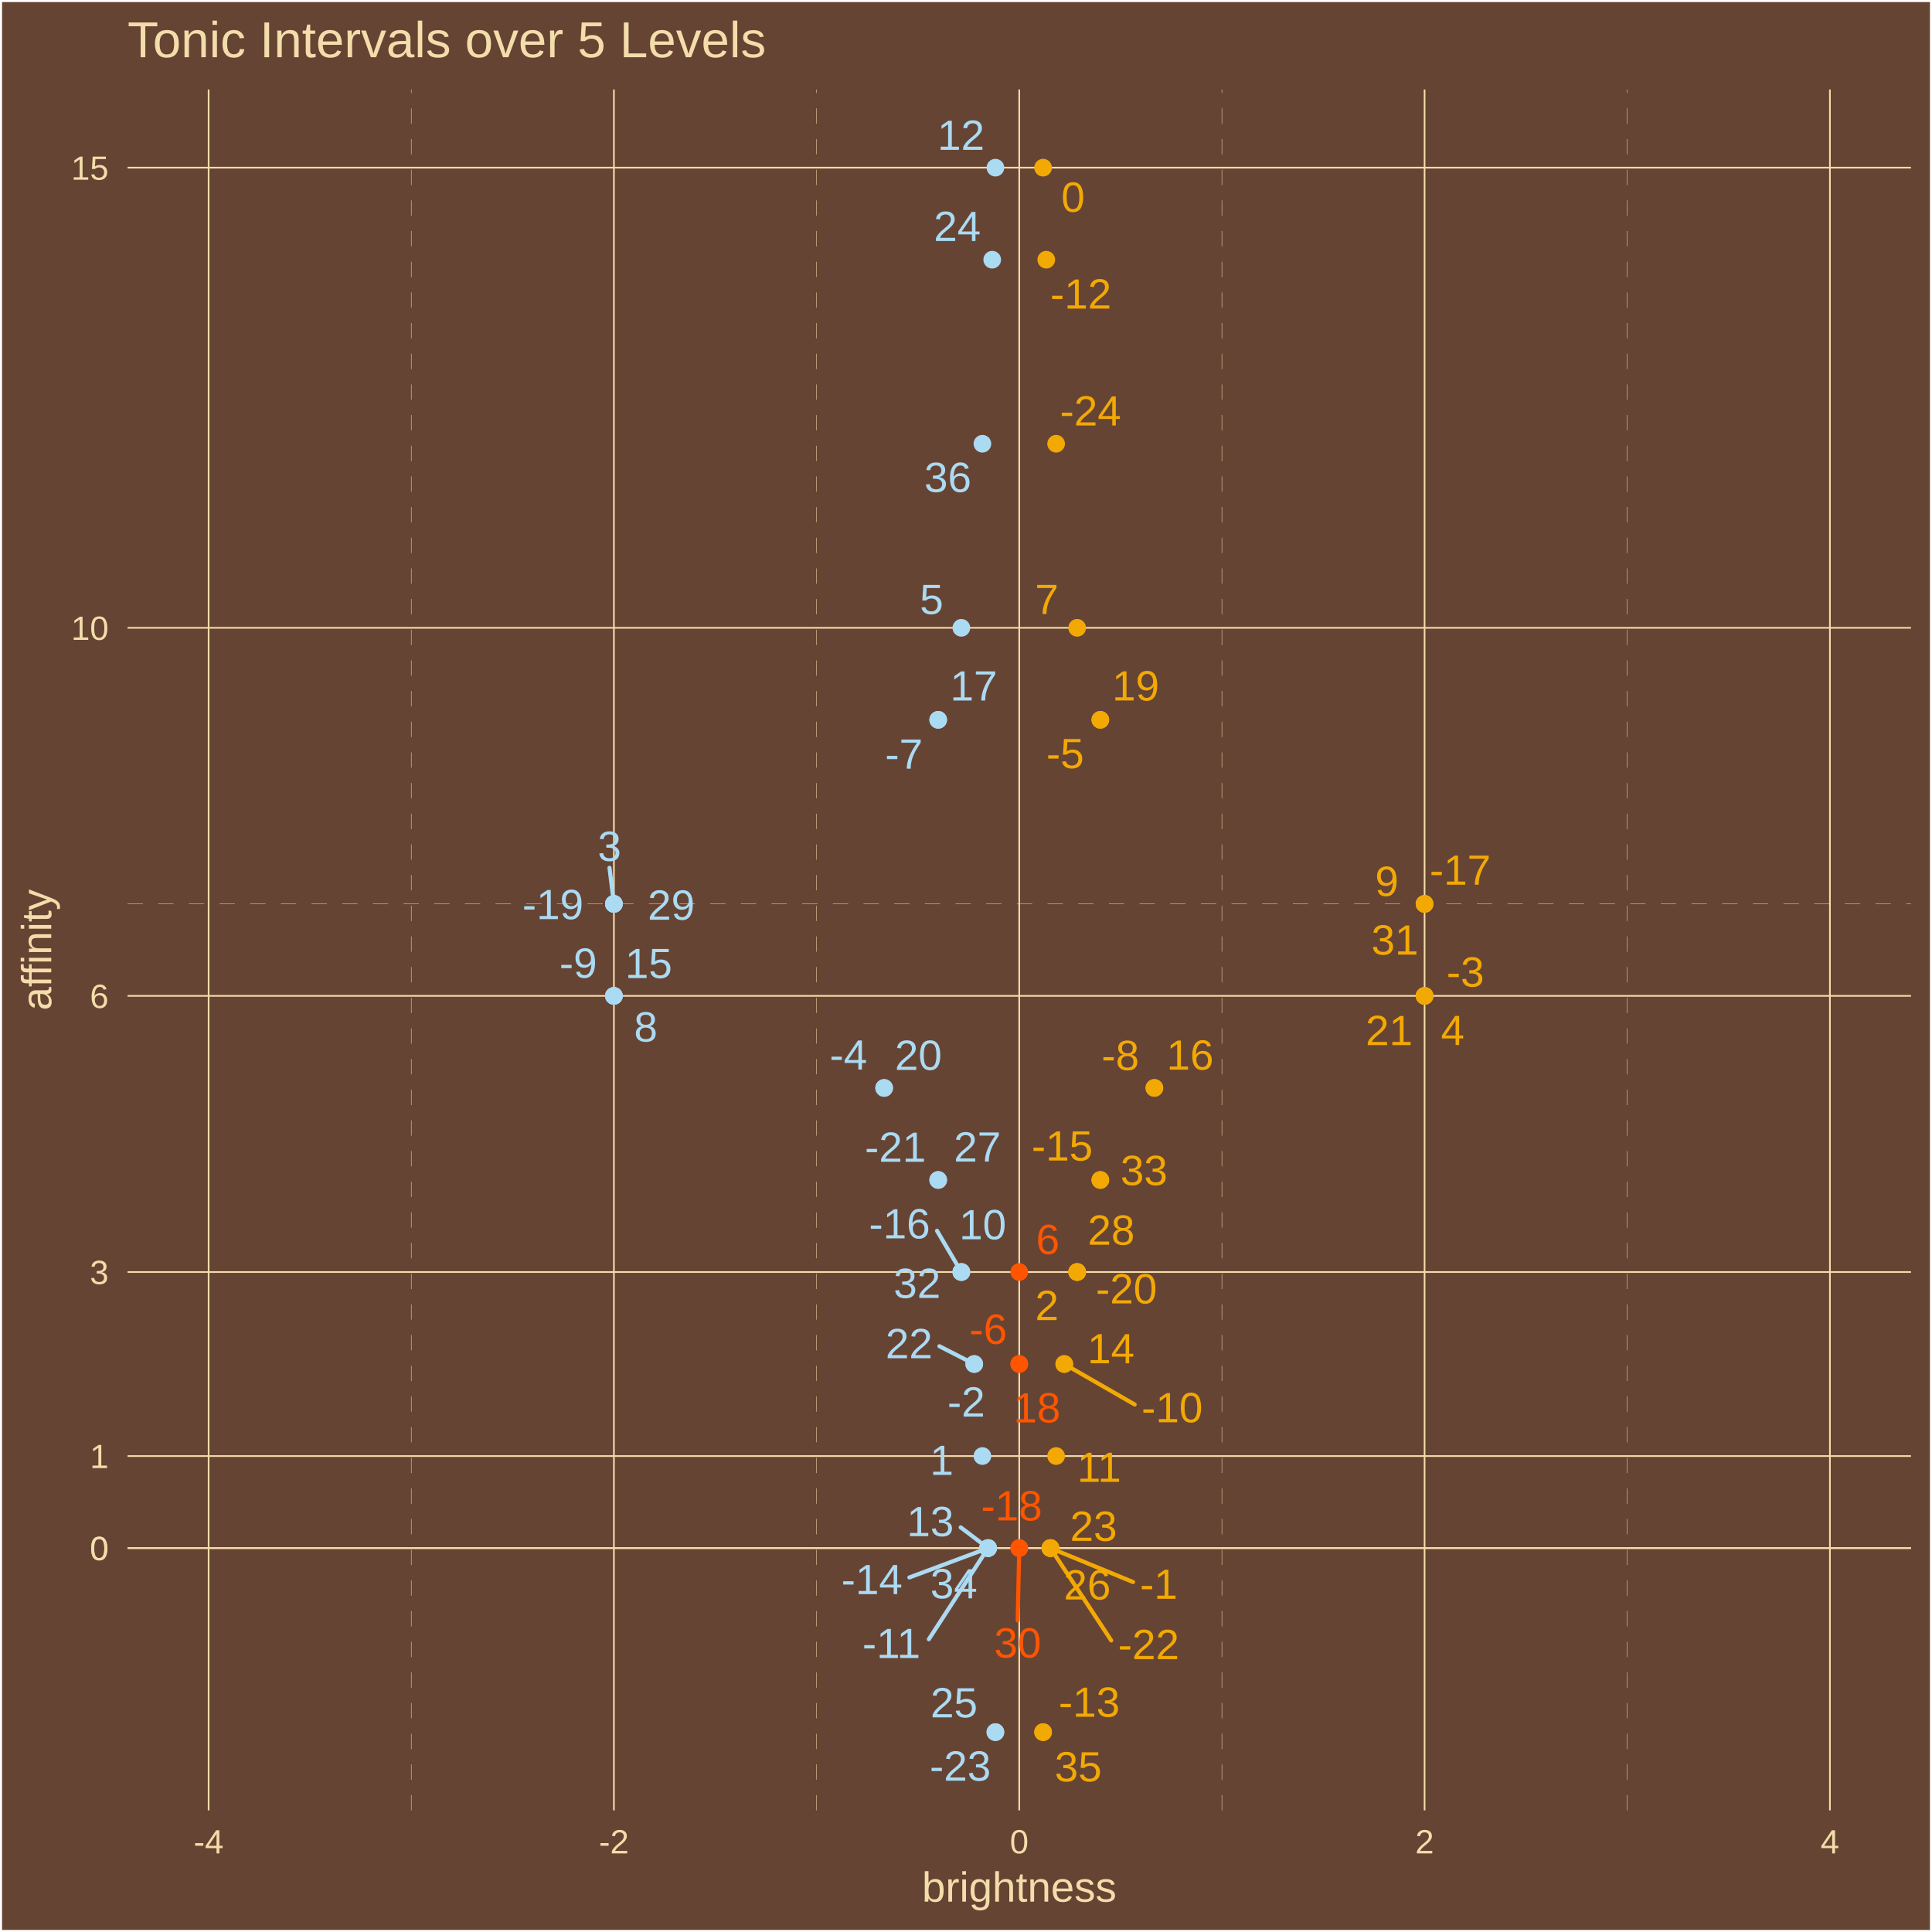
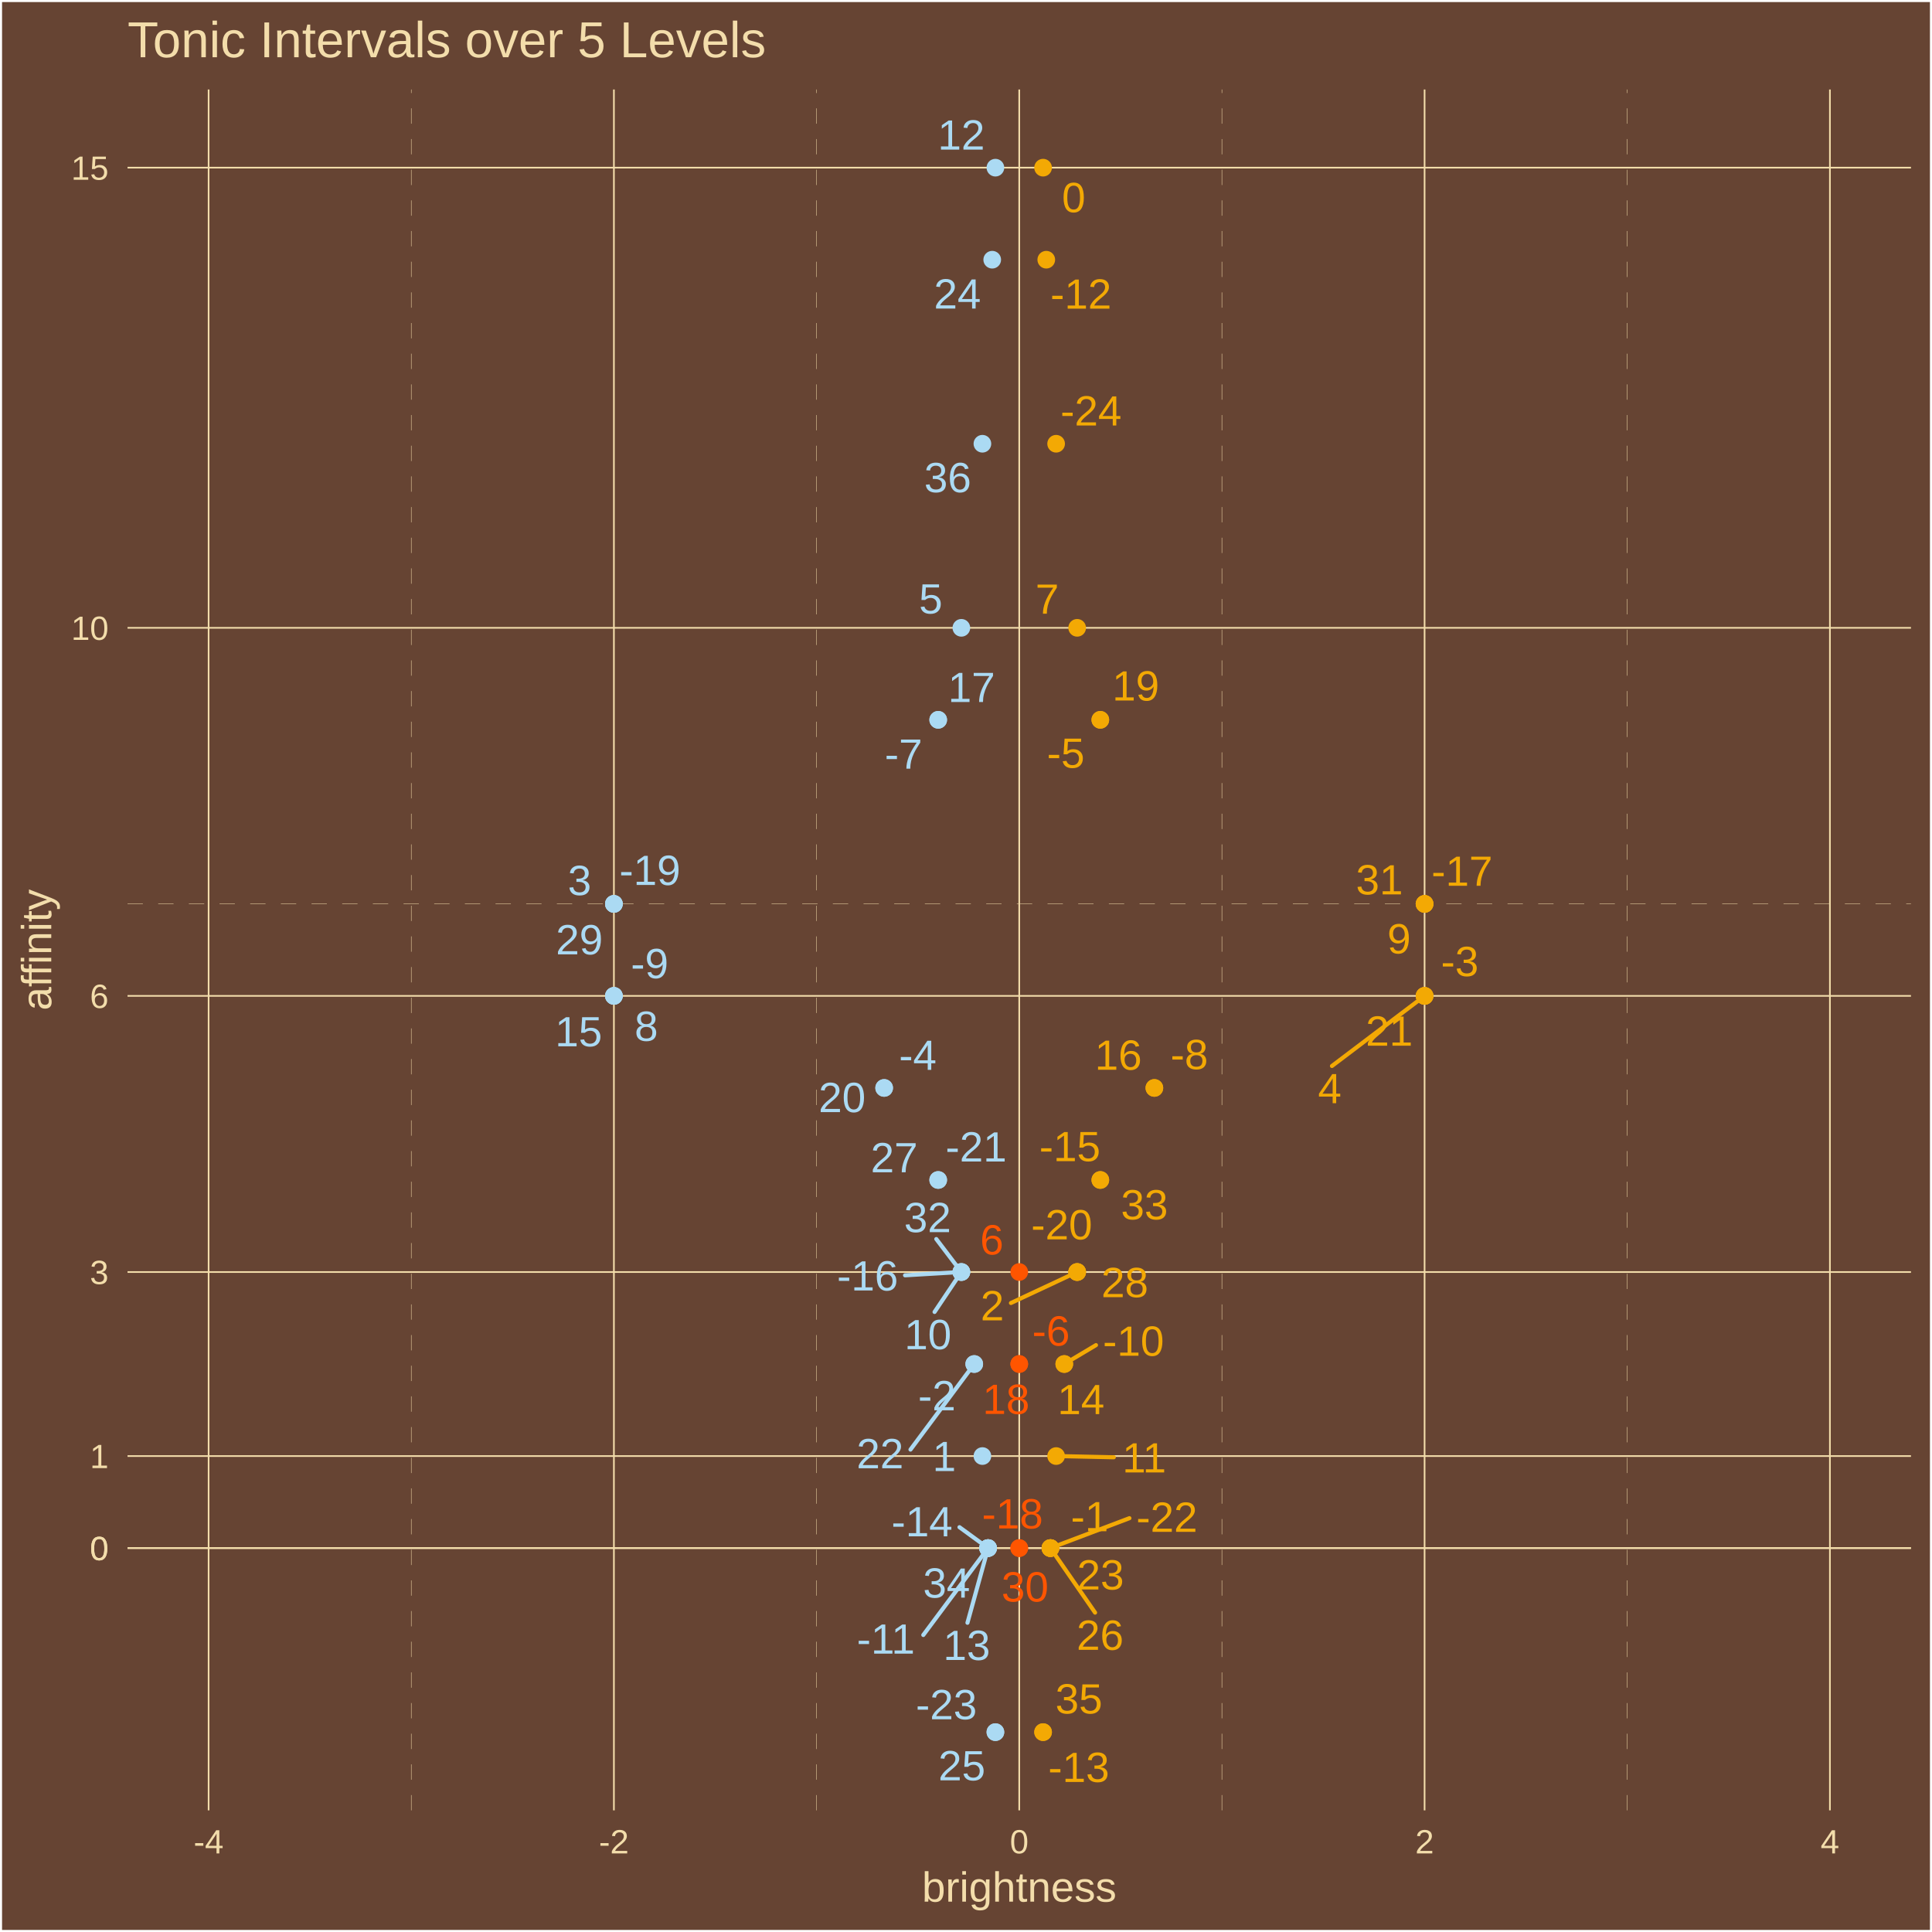
<svg xmlns="http://www.w3.org/2000/svg" class="svglite" width="504.00pt" height="504.00pt" viewBox="0 0 504.00 504.00">
  <defs>
    <style type="text/css">
    .svglite line, .svglite polyline, .svglite polygon, .svglite path, .svglite rect, .svglite circle {
      fill: none;
      stroke: #000000;
      stroke-linecap: round;
      stroke-linejoin: round;
      stroke-miterlimit: 10.00;
    }
    .svglite text {
      white-space: pre;
    }
  </style>
  </defs>
  <rect width="100%" height="100%" style="stroke: none; fill: #664433;" />
  <defs>
    <clipPath id="cpMC4wMHw1MDQuMDB8MC4wMHw1MDQuMDA=">
      <rect x="0.00" y="0.00" width="504.00" height="504.00" />
    </clipPath>
  </defs>
  <g clip-path="url(#cpMC4wMHw1MDQuMDB8MC4wMHw1MDQuMDA=)">
    <rect x="0.00" y="0" width="504.00" height="504.00" style="stroke-width: 1.07; stroke: #FFFFFF; fill: #664433;" />
  </g>
  <defs>
    <clipPath id="cpMzMuMjd8NDk4LjUyfDIzLjM0fDQ3Mi4yNw==">
      <rect x="33.27" y="23.34" width="465.25" height="448.93" />
    </clipPath>
  </defs>
  <g clip-path="url(#cpMzMuMjd8NDk4LjUyfDIzLjM0fDQ3Mi4yNw==)">
    <rect x="33.27" y="23.34" width="465.25" height="448.93" style="stroke-width: 1.07; stroke: none; fill: #664433;" />
    <polyline points="33.27,235.80 498.52,235.80 " style="stroke-width: 0.11; stroke: #F3DDAB; stroke-dasharray: 4.00,4.00; stroke-linecap: butt;" />
    <polyline points="107.29,472.27 107.29,23.34 " style="stroke-width: 0.11; stroke: #F3DDAB; stroke-dasharray: 4.00,4.00; stroke-linecap: butt;" />
    <polyline points="213.02,472.27 213.02,23.34 " style="stroke-width: 0.11; stroke: #F3DDAB; stroke-dasharray: 4.00,4.00; stroke-linecap: butt;" />
    <polyline points="318.76,472.27 318.76,23.34 " style="stroke-width: 0.11; stroke: #F3DDAB; stroke-dasharray: 4.00,4.00; stroke-linecap: butt;" />
    <polyline points="424.50,472.27 424.50,23.34 " style="stroke-width: 0.11; stroke: #F3DDAB; stroke-dasharray: 4.00,4.00; stroke-linecap: butt;" />
    <polyline points="33.27,403.85 498.52,403.85 " style="stroke-width: 0.43; stroke: #F3DDAB; stroke-linecap: butt;" />
    <polyline points="33.27,403.85 498.52,403.85 " style="stroke-width: 0.43; stroke: #F3DDAB; stroke-linecap: butt;" />
    <polyline points="33.27,379.84 498.52,379.84 " style="stroke-width: 0.43; stroke: #F3DDAB; stroke-linecap: butt;" />
    <polyline points="33.27,331.83 498.52,331.83 " style="stroke-width: 0.43; stroke: #F3DDAB; stroke-linecap: butt;" />
    <polyline points="33.27,259.80 498.52,259.80 " style="stroke-width: 0.43; stroke: #F3DDAB; stroke-linecap: butt;" />
    <polyline points="33.27,163.78 498.52,163.78 " style="stroke-width: 0.43; stroke: #F3DDAB; stroke-linecap: butt;" />
    <polyline points="33.27,43.74 498.52,43.74 " style="stroke-width: 0.43; stroke: #F3DDAB; stroke-linecap: butt;" />
    <polyline points="54.42,472.27 54.42,23.34 " style="stroke-width: 0.43; stroke: #F3DDAB; stroke-linecap: butt;" />
    <polyline points="160.15,472.27 160.15,23.34 " style="stroke-width: 0.43; stroke: #F3DDAB; stroke-linecap: butt;" />
    <polyline points="265.89,472.27 265.89,23.34 " style="stroke-width: 0.43; stroke: #F3DDAB; stroke-linecap: butt;" />
    <polyline points="371.63,472.27 371.63,23.34 " style="stroke-width: 0.43; stroke: #F3DDAB; stroke-linecap: butt;" />
    <polyline points="477.37,472.27 477.37,23.34 " style="stroke-width: 0.43; stroke: #F3DDAB; stroke-linecap: butt;" />
    <circle cx="275.51" cy="115.76" r="1.95" style="stroke-width: 0.71; stroke: #F3A904; fill: #F3A904;" />
    <circle cx="259.67" cy="451.86" r="1.95" style="stroke-width: 0.71; stroke: #ABDAF3; fill: #ABDAF3;" />
    <circle cx="274.03" cy="403.85" r="1.95" style="stroke-width: 0.71; stroke: #F3A904; fill: #F3A904;" />
    <circle cx="244.75" cy="307.82" r="1.95" style="stroke-width: 0.71; stroke: #ABDAF3; fill: #ABDAF3;" />
    <circle cx="281.00" cy="331.83" r="1.95" style="stroke-width: 0.71; stroke: #F3A904; fill: #F3A904;" />
    <circle cx="160.15" cy="235.80" r="1.95" style="stroke-width: 0.71; stroke: #ABDAF3; fill: #ABDAF3;" />
    <circle cx="265.89" cy="403.85" r="1.95" style="stroke-width: 0.71; stroke: #FF5500; fill: #FF5500;" />
    <circle cx="371.63" cy="235.80" r="1.95" style="stroke-width: 0.71; stroke: #F3A904; fill: #F3A904;" />
    <circle cx="250.79" cy="331.83" r="1.95" style="stroke-width: 0.71; stroke: #ABDAF3; fill: #ABDAF3;" />
    <circle cx="287.04" cy="307.82" r="1.95" style="stroke-width: 0.71; stroke: #F3A904; fill: #F3A904;" />
    <circle cx="257.76" cy="403.85" r="1.95" style="stroke-width: 0.71; stroke: #ABDAF3; fill: #ABDAF3;" />
    <circle cx="272.11" cy="451.86" r="1.95" style="stroke-width: 0.71; stroke: #F3A904; fill: #F3A904;" />
    <circle cx="272.94" cy="67.75" r="1.95" style="stroke-width: 0.71; stroke: #F3A904; fill: #F3A904;" />
    <circle cx="257.76" cy="403.85" r="1.95" style="stroke-width: 0.71; stroke: #ABDAF3; fill: #ABDAF3;" />
    <circle cx="277.64" cy="355.83" r="1.95" style="stroke-width: 0.71; stroke: #F3A904; fill: #F3A904;" />
    <circle cx="160.15" cy="259.80" r="1.95" style="stroke-width: 0.71; stroke: #ABDAF3; fill: #ABDAF3;" />
    <circle cx="301.14" cy="283.81" r="1.95" style="stroke-width: 0.71; stroke: #F3A904; fill: #F3A904;" />
    <circle cx="244.75" cy="187.78" r="1.95" style="stroke-width: 0.71; stroke: #ABDAF3; fill: #ABDAF3;" />
    <circle cx="265.89" cy="355.83" r="1.95" style="stroke-width: 0.71; stroke: #FF5500; fill: #FF5500;" />
    <circle cx="287.04" cy="187.78" r="1.95" style="stroke-width: 0.71; stroke: #F3A904; fill: #F3A904;" />
    <circle cx="230.65" cy="283.81" r="1.95" style="stroke-width: 0.71; stroke: #ABDAF3; fill: #ABDAF3;" />
    <circle cx="371.63" cy="259.80" r="1.95" style="stroke-width: 0.71; stroke: #F3A904; fill: #F3A904;" />
    <circle cx="254.15" cy="355.83" r="1.95" style="stroke-width: 0.71; stroke: #ABDAF3; fill: #ABDAF3;" />
    <circle cx="274.03" cy="403.85" r="1.95" style="stroke-width: 0.71; stroke: #F3A904; fill: #F3A904;" />
    <circle cx="272.11" cy="43.74" r="1.95" style="stroke-width: 0.71; stroke: #F3A904; fill: #F3A904;" />
    <circle cx="256.28" cy="379.84" r="1.95" style="stroke-width: 0.71; stroke: #ABDAF3; fill: #ABDAF3;" />
    <circle cx="281.00" cy="331.83" r="1.95" style="stroke-width: 0.71; stroke: #F3A904; fill: #F3A904;" />
    <circle cx="160.15" cy="235.80" r="1.95" style="stroke-width: 0.71; stroke: #ABDAF3; fill: #ABDAF3;" />
    <circle cx="371.63" cy="259.80" r="1.95" style="stroke-width: 0.71; stroke: #F3A904; fill: #F3A904;" />
    <circle cx="250.79" cy="163.78" r="1.95" style="stroke-width: 0.71; stroke: #ABDAF3; fill: #ABDAF3;" />
    <circle cx="265.89" cy="331.83" r="1.95" style="stroke-width: 0.71; stroke: #FF5500; fill: #FF5500;" />
    <circle cx="281.00" cy="163.78" r="1.95" style="stroke-width: 0.71; stroke: #F3A904; fill: #F3A904;" />
    <circle cx="160.15" cy="259.80" r="1.95" style="stroke-width: 0.71; stroke: #ABDAF3; fill: #ABDAF3;" />
    <circle cx="371.63" cy="235.80" r="1.95" style="stroke-width: 0.71; stroke: #F3A904; fill: #F3A904;" />
    <circle cx="250.79" cy="331.83" r="1.95" style="stroke-width: 0.71; stroke: #ABDAF3; fill: #ABDAF3;" />
    <circle cx="275.51" cy="379.84" r="1.95" style="stroke-width: 0.71; stroke: #F3A904; fill: #F3A904;" />
    <circle cx="259.67" cy="43.74" r="1.95" style="stroke-width: 0.71; stroke: #ABDAF3; fill: #ABDAF3;" />
    <circle cx="257.76" cy="403.85" r="1.95" style="stroke-width: 0.71; stroke: #ABDAF3; fill: #ABDAF3;" />
    <circle cx="277.64" cy="355.83" r="1.95" style="stroke-width: 0.71; stroke: #F3A904; fill: #F3A904;" />
    <circle cx="160.15" cy="259.80" r="1.95" style="stroke-width: 0.71; stroke: #ABDAF3; fill: #ABDAF3;" />
    <circle cx="301.14" cy="283.81" r="1.95" style="stroke-width: 0.71; stroke: #F3A904; fill: #F3A904;" />
    <circle cx="244.75" cy="187.78" r="1.95" style="stroke-width: 0.71; stroke: #ABDAF3; fill: #ABDAF3;" />
    <circle cx="265.89" cy="355.83" r="1.95" style="stroke-width: 0.71; stroke: #FF5500; fill: #FF5500;" />
    <circle cx="287.04" cy="187.78" r="1.95" style="stroke-width: 0.71; stroke: #F3A904; fill: #F3A904;" />
    <circle cx="230.65" cy="283.81" r="1.95" style="stroke-width: 0.71; stroke: #ABDAF3; fill: #ABDAF3;" />
    <circle cx="371.63" cy="259.80" r="1.95" style="stroke-width: 0.71; stroke: #F3A904; fill: #F3A904;" />
    <circle cx="254.15" cy="355.83" r="1.95" style="stroke-width: 0.71; stroke: #ABDAF3; fill: #ABDAF3;" />
    <circle cx="274.03" cy="403.85" r="1.95" style="stroke-width: 0.71; stroke: #F3A904; fill: #F3A904;" />
    <circle cx="258.84" cy="67.75" r="1.95" style="stroke-width: 0.71; stroke: #ABDAF3; fill: #ABDAF3;" />
    <circle cx="259.67" cy="451.86" r="1.95" style="stroke-width: 0.71; stroke: #ABDAF3; fill: #ABDAF3;" />
    <circle cx="274.03" cy="403.85" r="1.95" style="stroke-width: 0.71; stroke: #F3A904; fill: #F3A904;" />
    <circle cx="244.75" cy="307.82" r="1.95" style="stroke-width: 0.71; stroke: #ABDAF3; fill: #ABDAF3;" />
    <circle cx="281.00" cy="331.83" r="1.95" style="stroke-width: 0.71; stroke: #F3A904; fill: #F3A904;" />
    <circle cx="160.15" cy="235.80" r="1.95" style="stroke-width: 0.71; stroke: #ABDAF3; fill: #ABDAF3;" />
    <circle cx="265.89" cy="403.85" r="1.95" style="stroke-width: 0.71; stroke: #FF5500; fill: #FF5500;" />
    <circle cx="371.63" cy="235.80" r="1.95" style="stroke-width: 0.71; stroke: #F3A904; fill: #F3A904;" />
    <circle cx="250.79" cy="331.83" r="1.95" style="stroke-width: 0.71; stroke: #ABDAF3; fill: #ABDAF3;" />
    <circle cx="287.04" cy="307.82" r="1.95" style="stroke-width: 0.71; stroke: #F3A904; fill: #F3A904;" />
    <circle cx="257.76" cy="403.85" r="1.95" style="stroke-width: 0.71; stroke: #ABDAF3; fill: #ABDAF3;" />
    <circle cx="272.11" cy="451.86" r="1.95" style="stroke-width: 0.71; stroke: #F3A904; fill: #F3A904;" />
    <circle cx="256.28" cy="115.76" r="1.95" style="stroke-width: 0.71; stroke: #ABDAF3; fill: #ABDAF3;" />
-     <line x1="289.88" y1="427.94" x2="274.64" y2="404.78" style="stroke-width: 1.07; stroke: #F3A904;" />
-     <line x1="244.44" y1="321.08" x2="250.22" y2="330.87" style="stroke-width: 1.07; stroke: #ABDAF3;" />
-     <line x1="237.23" y1="411.51" x2="256.70" y2="404.24" style="stroke-width: 1.07; stroke: #ABDAF3;" />
-     <line x1="242.31" y1="427.62" x2="257.15" y2="404.78" style="stroke-width: 1.07; stroke: #ABDAF3;" />
-     <line x1="296.00" y1="366.39" x2="278.62" y2="356.40" style="stroke-width: 1.07; stroke: #F3A904;" />
-     <line x1="295.57" y1="412.70" x2="275.08" y2="404.28" style="stroke-width: 1.07; stroke: #F3A904;" />
-     <line x1="159.00" y1="226.39" x2="160.02" y2="234.70" style="stroke-width: 1.07; stroke: #ABDAF3;" />
-     <line x1="250.62" y1="398.45" x2="256.86" y2="403.17" style="stroke-width: 1.07; stroke: #ABDAF3;" />
-     <line x1="245.07" y1="351.19" x2="253.14" y2="355.32" style="stroke-width: 1.07; stroke: #ABDAF3;" />
-     <line x1="265.48" y1="422.70" x2="265.87" y2="404.95" style="stroke-width: 1.07; stroke: #FF5500;" />
-     <text x="284.49" y="111.01" text-anchor="middle" style="font-size: 11.04px;fill: #F3A904; font-family: &quot;Arial&quot;;" textLength="15.94px" lengthAdjust="spacingAndGlyphs">-24</text>
-     <text x="250.51" y="464.52" text-anchor="middle" style="font-size: 11.04px;fill: #ABDAF3; font-family: &quot;Arial&quot;;" textLength="15.94px" lengthAdjust="spacingAndGlyphs">-23</text>
-     <text x="299.65" y="432.82" text-anchor="middle" style="font-size: 11.04px;fill: #F3A904; font-family: &quot;Arial&quot;;" textLength="15.94px" lengthAdjust="spacingAndGlyphs">-22</text>
-     <text x="233.58" y="303.08" text-anchor="middle" style="font-size: 11.04px;fill: #ABDAF3; font-family: &quot;Arial&quot;;" textLength="15.94px" lengthAdjust="spacingAndGlyphs">-21</text>
-     <text x="293.85" y="340.02" text-anchor="middle" style="font-size: 11.04px;fill: #F3A904; font-family: &quot;Arial&quot;;" textLength="15.94px" lengthAdjust="spacingAndGlyphs">-20</text>
-     <text x="144.23" y="239.77" text-anchor="middle" style="font-size: 11.04px;fill: #ABDAF3; font-family: &quot;Arial&quot;;" textLength="15.94px" lengthAdjust="spacingAndGlyphs">-19</text>
-     <text x="263.91" y="396.63" text-anchor="middle" style="font-size: 11.04px;fill: #FF5500; font-family: &quot;Arial&quot;;" textLength="15.94px" lengthAdjust="spacingAndGlyphs">-18</text>
-     <text x="380.92" y="230.80" text-anchor="middle" style="font-size: 11.04px;fill: #F3A904; font-family: &quot;Arial&quot;;" textLength="15.94px" lengthAdjust="spacingAndGlyphs">-17</text>
-     <text x="234.67" y="323.06" text-anchor="middle" style="font-size: 11.04px;fill: #ABDAF3; font-family: &quot;Arial&quot;;" textLength="15.94px" lengthAdjust="spacingAndGlyphs">-16</text>
-     <text x="277.09" y="302.75" text-anchor="middle" style="font-size: 11.04px;fill: #F3A904; font-family: &quot;Arial&quot;;" textLength="15.94px" lengthAdjust="spacingAndGlyphs">-15</text>
-     <text x="227.46" y="415.86" text-anchor="middle" style="font-size: 11.04px;fill: #ABDAF3; font-family: &quot;Arial&quot;;" textLength="15.94px" lengthAdjust="spacingAndGlyphs">-14</text>
-     <text x="284.15" y="447.85" text-anchor="middle" style="font-size: 11.04px;fill: #F3A904; font-family: &quot;Arial&quot;;" textLength="15.94px" lengthAdjust="spacingAndGlyphs">-13</text>
-     <text x="281.96" y="80.50" text-anchor="middle" style="font-size: 11.04px;fill: #F3A904; font-family: &quot;Arial&quot;;" textLength="15.94px" lengthAdjust="spacingAndGlyphs">-12</text>
-     <text x="232.54" y="432.52" text-anchor="middle" style="font-size: 11.04px;fill: #ABDAF3; font-family: &quot;Arial&quot;;" textLength="15.94px" lengthAdjust="spacingAndGlyphs">-11</text>
-     <text x="305.77" y="371.02" text-anchor="middle" style="font-size: 11.04px;fill: #F3A904; font-family: &quot;Arial&quot;;" textLength="15.94px" lengthAdjust="spacingAndGlyphs">-10</text>
-     <text x="150.84" y="255.06" text-anchor="middle" style="font-size: 11.04px;fill: #ABDAF3; font-family: &quot;Arial&quot;;" textLength="9.81px" lengthAdjust="spacingAndGlyphs">-9</text>
-     <text x="292.27" y="279.14" text-anchor="middle" style="font-size: 11.04px;fill: #F3A904; font-family: &quot;Arial&quot;;" textLength="9.81px" lengthAdjust="spacingAndGlyphs">-8</text>
-     <text x="235.81" y="200.53" text-anchor="middle" style="font-size: 11.04px;fill: #ABDAF3; font-family: &quot;Arial&quot;;" textLength="9.81px" lengthAdjust="spacingAndGlyphs">-7</text>
-     <text x="257.79" y="350.57" text-anchor="middle" style="font-size: 11.04px;fill: #FF5500; font-family: &quot;Arial&quot;;" textLength="9.81px" lengthAdjust="spacingAndGlyphs">-6</text>
-     <text x="277.87" y="200.39" text-anchor="middle" style="font-size: 11.04px;fill: #F3A904; font-family: &quot;Arial&quot;;" textLength="9.81px" lengthAdjust="spacingAndGlyphs">-5</text>
-     <text x="221.33" y="279.01" text-anchor="middle" style="font-size: 11.04px;fill: #ABDAF3; font-family: &quot;Arial&quot;;" textLength="9.81px" lengthAdjust="spacingAndGlyphs">-4</text>
-     <text x="382.27" y="257.38" text-anchor="middle" style="font-size: 11.04px;fill: #F3A904; font-family: &quot;Arial&quot;;" textLength="9.81px" lengthAdjust="spacingAndGlyphs">-3</text>
-     <text x="252.06" y="369.55" text-anchor="middle" style="font-size: 11.04px;fill: #ABDAF3; font-family: &quot;Arial&quot;;" textLength="9.81px" lengthAdjust="spacingAndGlyphs">-2</text>
-     <text x="302.28" y="417.08" text-anchor="middle" style="font-size: 11.04px;fill: #F3A904; font-family: &quot;Arial&quot;;" textLength="9.81px" lengthAdjust="spacingAndGlyphs">-1</text>
-     <text x="279.92" y="55.25" text-anchor="middle" style="font-size: 11.04px;fill: #F3A904; font-family: &quot;Arial&quot;;" textLength="6.13px" lengthAdjust="spacingAndGlyphs">0</text>
-     <text x="245.67" y="384.76" text-anchor="middle" style="font-size: 11.04px;fill: #ABDAF3; font-family: &quot;Arial&quot;;" textLength="6.13px" lengthAdjust="spacingAndGlyphs">1</text>
-     <text x="273.10" y="344.37" text-anchor="middle" style="font-size: 11.04px;fill: #F3A904; font-family: &quot;Arial&quot;;" textLength="6.13px" lengthAdjust="spacingAndGlyphs">2</text>
-     <text x="158.99" y="224.59" text-anchor="middle" style="font-size: 11.04px;fill: #ABDAF3; font-family: &quot;Arial&quot;;" textLength="6.13px" lengthAdjust="spacingAndGlyphs">3</text>
-     <text x="378.96" y="272.62" text-anchor="middle" style="font-size: 11.04px;fill: #F3A904; font-family: &quot;Arial&quot;;" textLength="6.13px" lengthAdjust="spacingAndGlyphs">4</text>
-     <text x="243.02" y="160.18" text-anchor="middle" style="font-size: 11.04px;fill: #ABDAF3; font-family: &quot;Arial&quot;;" textLength="6.13px" lengthAdjust="spacingAndGlyphs">5</text>
-     <text x="273.34" y="327.16" text-anchor="middle" style="font-size: 11.04px;fill: #FF5500; font-family: &quot;Arial&quot;;" textLength="6.13px" lengthAdjust="spacingAndGlyphs">6</text>
-     <text x="273.07" y="160.17" text-anchor="middle" style="font-size: 11.04px;fill: #F3A904; font-family: &quot;Arial&quot;;" textLength="6.13px" lengthAdjust="spacingAndGlyphs">7</text>
-     <text x="168.46" y="271.70" text-anchor="middle" style="font-size: 11.04px;fill: #ABDAF3; font-family: &quot;Arial&quot;;" textLength="6.13px" lengthAdjust="spacingAndGlyphs">8</text>
-     <text x="361.78" y="233.73" text-anchor="middle" style="font-size: 11.04px;fill: #F3A904; font-family: &quot;Arial&quot;;" textLength="6.13px" lengthAdjust="spacingAndGlyphs">9</text>
-     <text x="256.36" y="323.29" text-anchor="middle" style="font-size: 11.04px;fill: #ABDAF3; font-family: &quot;Arial&quot;;" textLength="12.27px" lengthAdjust="spacingAndGlyphs">10</text>
-     <text x="286.73" y="386.57" text-anchor="middle" style="font-size: 11.04px;fill: #F3A904; font-family: &quot;Arial&quot;;" textLength="12.27px" lengthAdjust="spacingAndGlyphs">11</text>
-     <text x="250.69" y="39.09" text-anchor="middle" style="font-size: 11.04px;fill: #ABDAF3; font-family: &quot;Arial&quot;;" textLength="12.27px" lengthAdjust="spacingAndGlyphs">12</text>
-     <text x="242.69" y="400.74" text-anchor="middle" style="font-size: 11.04px;fill: #ABDAF3; font-family: &quot;Arial&quot;;" textLength="12.27px" lengthAdjust="spacingAndGlyphs">13</text>
-     <text x="289.81" y="355.63" text-anchor="middle" style="font-size: 11.04px;fill: #F3A904; font-family: &quot;Arial&quot;;" textLength="12.27px" lengthAdjust="spacingAndGlyphs">14</text>
-     <text x="169.21" y="255.15" text-anchor="middle" style="font-size: 11.04px;fill: #ABDAF3; font-family: &quot;Arial&quot;;" textLength="12.27px" lengthAdjust="spacingAndGlyphs">15</text>
-     <text x="310.46" y="279.05" text-anchor="middle" style="font-size: 11.04px;fill: #F3A904; font-family: &quot;Arial&quot;;" textLength="12.27px" lengthAdjust="spacingAndGlyphs">16</text>
-     <text x="254.01" y="182.74" text-anchor="middle" style="font-size: 11.04px;fill: #ABDAF3; font-family: &quot;Arial&quot;;" textLength="12.27px" lengthAdjust="spacingAndGlyphs">17</text>
-     <text x="270.52" y="371.06" text-anchor="middle" style="font-size: 11.04px;fill: #FF5500; font-family: &quot;Arial&quot;;" textLength="12.27px" lengthAdjust="spacingAndGlyphs">18</text>
-     <text x="296.26" y="182.73" text-anchor="middle" style="font-size: 11.04px;fill: #F3A904; font-family: &quot;Arial&quot;;" textLength="12.27px" lengthAdjust="spacingAndGlyphs">19</text>
-     <text x="239.57" y="279.10" text-anchor="middle" style="font-size: 11.04px;fill: #ABDAF3; font-family: &quot;Arial&quot;;" textLength="12.27px" lengthAdjust="spacingAndGlyphs">20</text>
-     <text x="362.38" y="272.63" text-anchor="middle" style="font-size: 11.04px;fill: #F3A904; font-family: &quot;Arial&quot;;" textLength="12.27px" lengthAdjust="spacingAndGlyphs">21</text>
-     <text x="237.14" y="354.32" text-anchor="middle" style="font-size: 11.04px;fill: #ABDAF3; font-family: &quot;Arial&quot;;" textLength="12.27px" lengthAdjust="spacingAndGlyphs">22</text>
-     <text x="285.27" y="401.97" text-anchor="middle" style="font-size: 11.04px;fill: #F3A904; font-family: &quot;Arial&quot;;" textLength="12.27px" lengthAdjust="spacingAndGlyphs">23</text>
-     <text x="249.72" y="62.87" text-anchor="middle" style="font-size: 11.04px;fill: #ABDAF3; font-family: &quot;Arial&quot;;" textLength="12.27px" lengthAdjust="spacingAndGlyphs">24</text>
-     <text x="248.87" y="448.01" text-anchor="middle" style="font-size: 11.04px;fill: #ABDAF3; font-family: &quot;Arial&quot;;" textLength="12.27px" lengthAdjust="spacingAndGlyphs">25</text>
-     <text x="283.63" y="417.26" text-anchor="middle" style="font-size: 11.04px;fill: #F3A904; font-family: &quot;Arial&quot;;" textLength="12.27px" lengthAdjust="spacingAndGlyphs">26</text>
-     <text x="254.96" y="303.02" text-anchor="middle" style="font-size: 11.04px;fill: #ABDAF3; font-family: &quot;Arial&quot;;" textLength="12.27px" lengthAdjust="spacingAndGlyphs">27</text>
-     <text x="289.88" y="324.71" text-anchor="middle" style="font-size: 11.04px;fill: #F3A904; font-family: &quot;Arial&quot;;" textLength="12.27px" lengthAdjust="spacingAndGlyphs">28</text>
-     <text x="175.10" y="239.93" text-anchor="middle" style="font-size: 11.04px;fill: #ABDAF3; font-family: &quot;Arial&quot;;" textLength="12.27px" lengthAdjust="spacingAndGlyphs">29</text>
-     <text x="265.48" y="432.41" text-anchor="middle" style="font-size: 11.04px;fill: #FF5500; font-family: &quot;Arial&quot;;" textLength="12.27px" lengthAdjust="spacingAndGlyphs">30</text>
-     <text x="363.88" y="249.02" text-anchor="middle" style="font-size: 11.04px;fill: #F3A904; font-family: &quot;Arial&quot;;" textLength="12.27px" lengthAdjust="spacingAndGlyphs">31</text>
-     <text x="239.25" y="338.59" text-anchor="middle" style="font-size: 11.04px;fill: #ABDAF3; font-family: &quot;Arial&quot;;" textLength="12.27px" lengthAdjust="spacingAndGlyphs">32</text>
-     <text x="298.43" y="309.15" text-anchor="middle" style="font-size: 11.04px;fill: #F3A904; font-family: &quot;Arial&quot;;" textLength="12.27px" lengthAdjust="spacingAndGlyphs">33</text>
-     <text x="248.83" y="416.96" text-anchor="middle" style="font-size: 11.04px;fill: #ABDAF3; font-family: &quot;Arial&quot;;" textLength="12.27px" lengthAdjust="spacingAndGlyphs">34</text>
-     <text x="281.27" y="464.71" text-anchor="middle" style="font-size: 11.04px;fill: #F3A904; font-family: &quot;Arial&quot;;" textLength="12.27px" lengthAdjust="spacingAndGlyphs">35</text>
-     <text x="247.26" y="128.34" text-anchor="middle" style="font-size: 11.04px;fill: #ABDAF3; font-family: &quot;Arial&quot;;" textLength="12.27px" lengthAdjust="spacingAndGlyphs">36</text>
+     <line x1="294.63" y1="396.05" x2="275.09" y2="403.44" style="stroke-width: 1.07; stroke: #F3A904;" />
+     <line x1="236.10" y1="332.69" x2="249.65" y2="331.89" style="stroke-width: 1.07; stroke: #ABDAF3;" />
+     <line x1="250.30" y1="398.40" x2="256.85" y2="403.18" style="stroke-width: 1.07; stroke: #ABDAF3;" />
+     <line x1="240.86" y1="426.52" x2="257.09" y2="404.74" style="stroke-width: 1.07; stroke: #ABDAF3;" />
+     <line x1="285.91" y1="350.90" x2="278.61" y2="355.25" style="stroke-width: 1.07; stroke: #F3A904;" />
+     <line x1="263.73" y1="339.91" x2="279.97" y2="332.31" style="stroke-width: 1.07; stroke: #F3A904;" />
+     <line x1="347.47" y1="278.08" x2="370.74" y2="260.48" style="stroke-width: 1.07; stroke: #F3A904;" />
+     <line x1="243.80" y1="342.25" x2="250.17" y2="332.75" style="stroke-width: 1.07; stroke: #ABDAF3;" />
+     <line x1="290.56" y1="380.16" x2="276.65" y2="379.86" style="stroke-width: 1.07; stroke: #F3A904;" />
+     <line x1="252.38" y1="423.33" x2="257.47" y2="404.91" style="stroke-width: 1.07; stroke: #ABDAF3;" />
+     <line x1="237.52" y1="378.15" x2="253.48" y2="356.73" style="stroke-width: 1.07; stroke: #ABDAF3;" />
+     <line x1="285.67" y1="420.68" x2="274.66" y2="404.76" style="stroke-width: 1.07; stroke: #F3A904;" />
+     <line x1="244.25" y1="323.23" x2="250.11" y2="330.94" style="stroke-width: 1.07; stroke: #ABDAF3;" />
+     <text x="284.62" y="111.01" text-anchor="middle" style="font-size: 11.04px;fill: #F3A904; font-family: &quot;Arial&quot;;" textLength="15.94px" lengthAdjust="spacingAndGlyphs">-24</text>
+     <text x="246.88" y="448.50" text-anchor="middle" style="font-size: 11.04px;fill: #ABDAF3; font-family: &quot;Arial&quot;;" textLength="15.94px" lengthAdjust="spacingAndGlyphs">-23</text>
+     <text x="304.40" y="399.61" text-anchor="middle" style="font-size: 11.04px;fill: #F3A904; font-family: &quot;Arial&quot;;" textLength="15.94px" lengthAdjust="spacingAndGlyphs">-22</text>
+     <text x="254.64" y="303.01" text-anchor="middle" style="font-size: 11.04px;fill: #ABDAF3; font-family: &quot;Arial&quot;;" textLength="15.94px" lengthAdjust="spacingAndGlyphs">-21</text>
+     <text x="276.97" y="323.31" text-anchor="middle" style="font-size: 11.04px;fill: #F3A904; font-family: &quot;Arial&quot;;" textLength="15.94px" lengthAdjust="spacingAndGlyphs">-20</text>
+     <text x="169.54" y="230.86" text-anchor="middle" style="font-size: 11.04px;fill: #ABDAF3; font-family: &quot;Arial&quot;;" textLength="15.94px" lengthAdjust="spacingAndGlyphs">-19</text>
+     <text x="264.13" y="398.73" text-anchor="middle" style="font-size: 11.04px;fill: #FF5500; font-family: &quot;Arial&quot;;" textLength="15.94px" lengthAdjust="spacingAndGlyphs">-18</text>
+     <text x="381.40" y="231.07" text-anchor="middle" style="font-size: 11.04px;fill: #F3A904; font-family: &quot;Arial&quot;;" textLength="15.94px" lengthAdjust="spacingAndGlyphs">-17</text>
+     <text x="226.33" y="336.65" text-anchor="middle" style="font-size: 11.04px;fill: #ABDAF3; font-family: &quot;Arial&quot;;" textLength="15.94px" lengthAdjust="spacingAndGlyphs">-16</text>
+     <text x="279.09" y="302.91" text-anchor="middle" style="font-size: 11.04px;fill: #F3A904; font-family: &quot;Arial&quot;;" textLength="15.94px" lengthAdjust="spacingAndGlyphs">-15</text>
+     <text x="240.53" y="400.78" text-anchor="middle" style="font-size: 11.04px;fill: #ABDAF3; font-family: &quot;Arial&quot;;" textLength="15.94px" lengthAdjust="spacingAndGlyphs">-14</text>
+     <text x="281.42" y="464.86" text-anchor="middle" style="font-size: 11.04px;fill: #F3A904; font-family: &quot;Arial&quot;;" textLength="15.94px" lengthAdjust="spacingAndGlyphs">-13</text>
+     <text x="281.98" y="80.52" text-anchor="middle" style="font-size: 11.04px;fill: #F3A904; font-family: &quot;Arial&quot;;" textLength="15.94px" lengthAdjust="spacingAndGlyphs">-12</text>
+     <text x="231.09" y="431.38" text-anchor="middle" style="font-size: 11.04px;fill: #ABDAF3; font-family: &quot;Arial&quot;;" textLength="15.94px" lengthAdjust="spacingAndGlyphs">-11</text>
+     <text x="295.68" y="353.68" text-anchor="middle" style="font-size: 11.04px;fill: #F3A904; font-family: &quot;Arial&quot;;" textLength="15.94px" lengthAdjust="spacingAndGlyphs">-10</text>
+     <text x="169.47" y="255.18" text-anchor="middle" style="font-size: 11.04px;fill: #ABDAF3; font-family: &quot;Arial&quot;;" textLength="9.81px" lengthAdjust="spacingAndGlyphs">-9</text>
+     <text x="310.25" y="278.91" text-anchor="middle" style="font-size: 11.04px;fill: #F3A904; font-family: &quot;Arial&quot;;" textLength="9.81px" lengthAdjust="spacingAndGlyphs">-8</text>
+     <text x="235.71" y="200.52" text-anchor="middle" style="font-size: 11.04px;fill: #ABDAF3; font-family: &quot;Arial&quot;;" textLength="9.81px" lengthAdjust="spacingAndGlyphs">-7</text>
+     <text x="274.18" y="351.03" text-anchor="middle" style="font-size: 11.04px;fill: #FF5500; font-family: &quot;Arial&quot;;" textLength="9.81px" lengthAdjust="spacingAndGlyphs">-6</text>
+     <text x="278.03" y="200.29" text-anchor="middle" style="font-size: 11.04px;fill: #F3A904; font-family: &quot;Arial&quot;;" textLength="9.81px" lengthAdjust="spacingAndGlyphs">-5</text>
+     <text x="239.42" y="279.09" text-anchor="middle" style="font-size: 11.04px;fill: #ABDAF3; font-family: &quot;Arial&quot;;" textLength="9.81px" lengthAdjust="spacingAndGlyphs">-4</text>
+     <text x="380.81" y="254.64" text-anchor="middle" style="font-size: 11.04px;fill: #F3A904; font-family: &quot;Arial&quot;;" textLength="9.81px" lengthAdjust="spacingAndGlyphs">-3</text>
+     <text x="244.41" y="367.91" text-anchor="middle" style="font-size: 11.04px;fill: #ABDAF3; font-family: &quot;Arial&quot;;" textLength="9.81px" lengthAdjust="spacingAndGlyphs">-2</text>
+     <text x="284.25" y="399.45" text-anchor="middle" style="font-size: 11.04px;fill: #F3A904; font-family: &quot;Arial&quot;;" textLength="9.81px" lengthAdjust="spacingAndGlyphs">-1</text>
+     <text x="280.09" y="55.35" text-anchor="middle" style="font-size: 11.04px;fill: #F3A904; font-family: &quot;Arial&quot;;" textLength="6.13px" lengthAdjust="spacingAndGlyphs">0</text>
+     <text x="246.32" y="383.75" text-anchor="middle" style="font-size: 11.04px;fill: #ABDAF3; font-family: &quot;Arial&quot;;" textLength="6.13px" lengthAdjust="spacingAndGlyphs">1</text>
+     <text x="258.86" y="344.44" text-anchor="middle" style="font-size: 11.04px;fill: #F3A904; font-family: &quot;Arial&quot;;" textLength="6.13px" lengthAdjust="spacingAndGlyphs">2</text>
+     <text x="151.19" y="233.50" text-anchor="middle" style="font-size: 11.04px;fill: #ABDAF3; font-family: &quot;Arial&quot;;" textLength="6.13px" lengthAdjust="spacingAndGlyphs">3</text>
+     <text x="346.89" y="287.79" text-anchor="middle" style="font-size: 11.04px;fill: #F3A904; font-family: &quot;Arial&quot;;" textLength="6.13px" lengthAdjust="spacingAndGlyphs">4</text>
+     <text x="242.80" y="160.04" text-anchor="middle" style="font-size: 11.04px;fill: #ABDAF3; font-family: &quot;Arial&quot;;" textLength="6.13px" lengthAdjust="spacingAndGlyphs">5</text>
+     <text x="258.73" y="327.25" text-anchor="middle" style="font-size: 11.04px;fill: #FF5500; font-family: &quot;Arial&quot;;" textLength="6.13px" lengthAdjust="spacingAndGlyphs">6</text>
+     <text x="273.17" y="160.09" text-anchor="middle" style="font-size: 11.04px;fill: #F3A904; font-family: &quot;Arial&quot;;" textLength="6.13px" lengthAdjust="spacingAndGlyphs">7</text>
+     <text x="168.60" y="271.53" text-anchor="middle" style="font-size: 11.04px;fill: #ABDAF3; font-family: &quot;Arial&quot;;" textLength="6.13px" lengthAdjust="spacingAndGlyphs">8</text>
+     <text x="364.97" y="248.72" text-anchor="middle" style="font-size: 11.04px;fill: #F3A904; font-family: &quot;Arial&quot;;" textLength="6.13px" lengthAdjust="spacingAndGlyphs">9</text>
+     <text x="242.06" y="351.96" text-anchor="middle" style="font-size: 11.04px;fill: #ABDAF3; font-family: &quot;Arial&quot;;" textLength="12.27px" lengthAdjust="spacingAndGlyphs">10</text>
+     <text x="298.49" y="384.12" text-anchor="middle" style="font-size: 11.04px;fill: #F3A904; font-family: &quot;Arial&quot;;" textLength="12.27px" lengthAdjust="spacingAndGlyphs">11</text>
+     <text x="250.77" y="39.02" text-anchor="middle" style="font-size: 11.04px;fill: #ABDAF3; font-family: &quot;Arial&quot;;" textLength="12.27px" lengthAdjust="spacingAndGlyphs">12</text>
+     <text x="252.18" y="433.04" text-anchor="middle" style="font-size: 11.04px;fill: #ABDAF3; font-family: &quot;Arial&quot;;" textLength="12.27px" lengthAdjust="spacingAndGlyphs">13</text>
+     <text x="282.00" y="368.90" text-anchor="middle" style="font-size: 11.04px;fill: #F3A904; font-family: &quot;Arial&quot;;" textLength="12.27px" lengthAdjust="spacingAndGlyphs">14</text>
+     <text x="150.94" y="272.95" text-anchor="middle" style="font-size: 11.04px;fill: #ABDAF3; font-family: &quot;Arial&quot;;" textLength="12.27px" lengthAdjust="spacingAndGlyphs">15</text>
+     <text x="291.74" y="279.06" text-anchor="middle" style="font-size: 11.04px;fill: #F3A904; font-family: &quot;Arial&quot;;" textLength="12.27px" lengthAdjust="spacingAndGlyphs">16</text>
+     <text x="253.45" y="183.13" text-anchor="middle" style="font-size: 11.04px;fill: #ABDAF3; font-family: &quot;Arial&quot;;" textLength="12.27px" lengthAdjust="spacingAndGlyphs">17</text>
+     <text x="262.46" y="368.85" text-anchor="middle" style="font-size: 11.04px;fill: #FF5500; font-family: &quot;Arial&quot;;" textLength="12.27px" lengthAdjust="spacingAndGlyphs">18</text>
+     <text x="296.28" y="182.75" text-anchor="middle" style="font-size: 11.04px;fill: #F3A904; font-family: &quot;Arial&quot;;" textLength="12.27px" lengthAdjust="spacingAndGlyphs">19</text>
+     <text x="219.67" y="290.12" text-anchor="middle" style="font-size: 11.04px;fill: #ABDAF3; font-family: &quot;Arial&quot;;" textLength="12.27px" lengthAdjust="spacingAndGlyphs">20</text>
+     <text x="362.41" y="272.79" text-anchor="middle" style="font-size: 11.04px;fill: #F3A904; font-family: &quot;Arial&quot;;" textLength="12.27px" lengthAdjust="spacingAndGlyphs">21</text>
+     <text x="229.58" y="383.02" text-anchor="middle" style="font-size: 11.04px;fill: #ABDAF3; font-family: &quot;Arial&quot;;" textLength="12.27px" lengthAdjust="spacingAndGlyphs">22</text>
+     <text x="287.08" y="414.66" text-anchor="middle" style="font-size: 11.04px;fill: #F3A904; font-family: &quot;Arial&quot;;" textLength="12.27px" lengthAdjust="spacingAndGlyphs">23</text>
+     <text x="249.76" y="80.49" text-anchor="middle" style="font-size: 11.04px;fill: #ABDAF3; font-family: &quot;Arial&quot;;" textLength="12.27px" lengthAdjust="spacingAndGlyphs">24</text>
+     <text x="250.91" y="464.43" text-anchor="middle" style="font-size: 11.04px;fill: #ABDAF3; font-family: &quot;Arial&quot;;" textLength="12.27px" lengthAdjust="spacingAndGlyphs">25</text>
+     <text x="286.98" y="430.39" text-anchor="middle" style="font-size: 11.04px;fill: #F3A904; font-family: &quot;Arial&quot;;" textLength="12.27px" lengthAdjust="spacingAndGlyphs">26</text>
+     <text x="233.27" y="305.82" text-anchor="middle" style="font-size: 11.04px;fill: #ABDAF3; font-family: &quot;Arial&quot;;" textLength="12.27px" lengthAdjust="spacingAndGlyphs">27</text>
+     <text x="293.43" y="338.39" text-anchor="middle" style="font-size: 11.04px;fill: #F3A904; font-family: &quot;Arial&quot;;" textLength="12.27px" lengthAdjust="spacingAndGlyphs">28</text>
+     <text x="151.13" y="248.96" text-anchor="middle" style="font-size: 11.04px;fill: #ABDAF3; font-family: &quot;Arial&quot;;" textLength="12.27px" lengthAdjust="spacingAndGlyphs">29</text>
+     <text x="267.39" y="417.79" text-anchor="middle" style="font-size: 11.04px;fill: #FF5500; font-family: &quot;Arial&quot;;" textLength="12.27px" lengthAdjust="spacingAndGlyphs">30</text>
+     <text x="359.85" y="233.32" text-anchor="middle" style="font-size: 11.04px;fill: #F3A904; font-family: &quot;Arial&quot;;" textLength="12.27px" lengthAdjust="spacingAndGlyphs">31</text>
+     <text x="241.98" y="321.43" text-anchor="middle" style="font-size: 11.04px;fill: #ABDAF3; font-family: &quot;Arial&quot;;" textLength="12.27px" lengthAdjust="spacingAndGlyphs">32</text>
+     <text x="298.55" y="318.10" text-anchor="middle" style="font-size: 11.04px;fill: #F3A904; font-family: &quot;Arial&quot;;" textLength="12.27px" lengthAdjust="spacingAndGlyphs">33</text>
+     <text x="246.93" y="416.77" text-anchor="middle" style="font-size: 11.04px;fill: #ABDAF3; font-family: &quot;Arial&quot;;" textLength="12.27px" lengthAdjust="spacingAndGlyphs">34</text>
+     <text x="281.45" y="447.00" text-anchor="middle" style="font-size: 11.04px;fill: #F3A904; font-family: &quot;Arial&quot;;" textLength="12.27px" lengthAdjust="spacingAndGlyphs">35</text>
+     <text x="247.23" y="128.41" text-anchor="middle" style="font-size: 11.04px;fill: #ABDAF3; font-family: &quot;Arial&quot;;" textLength="12.27px" lengthAdjust="spacingAndGlyphs">36</text>
  </g>
  <g clip-path="url(#cpMC4wMHw1MDQuMDB8MC4wMHw1MDQuMDA=)">
    <text x="28.34" y="407.00" text-anchor="end" style="font-size: 8.80px;fill: #F3DDAB; font-family: &quot;Arial&quot;;" textLength="4.90px" lengthAdjust="spacingAndGlyphs">0</text>
    <text x="28.34" y="407.00" text-anchor="end" style="font-size: 8.80px;fill: #F3DDAB; font-family: &quot;Arial&quot;;" textLength="4.90px" lengthAdjust="spacingAndGlyphs">0</text>
    <text x="28.34" y="382.99" text-anchor="end" style="font-size: 8.80px;fill: #F3DDAB; font-family: &quot;Arial&quot;;" textLength="4.90px" lengthAdjust="spacingAndGlyphs">1</text>
    <text x="28.34" y="334.98" text-anchor="end" style="font-size: 8.80px;fill: #F3DDAB; font-family: &quot;Arial&quot;;" textLength="4.90px" lengthAdjust="spacingAndGlyphs">3</text>
    <text x="28.34" y="262.96" text-anchor="end" style="font-size: 8.80px;fill: #F3DDAB; font-family: &quot;Arial&quot;;" textLength="4.90px" lengthAdjust="spacingAndGlyphs">6</text>
    <text x="28.34" y="166.93" text-anchor="end" style="font-size: 8.80px;fill: #F3DDAB; font-family: &quot;Arial&quot;;" textLength="9.79px" lengthAdjust="spacingAndGlyphs">10</text>
    <text x="28.34" y="46.90" text-anchor="end" style="font-size: 8.80px;fill: #F3DDAB; font-family: &quot;Arial&quot;;" textLength="9.79px" lengthAdjust="spacingAndGlyphs">15</text>
    <text x="54.42" y="483.50" text-anchor="middle" style="font-size: 8.80px;fill: #F3DDAB; font-family: &quot;Arial&quot;;" textLength="7.83px" lengthAdjust="spacingAndGlyphs">-4</text>
    <text x="160.15" y="483.50" text-anchor="middle" style="font-size: 8.80px;fill: #F3DDAB; font-family: &quot;Arial&quot;;" textLength="7.83px" lengthAdjust="spacingAndGlyphs">-2</text>
    <text x="265.89" y="483.50" text-anchor="middle" style="font-size: 8.80px;fill: #F3DDAB; font-family: &quot;Arial&quot;;" textLength="4.90px" lengthAdjust="spacingAndGlyphs">0</text>
    <text x="371.63" y="483.50" text-anchor="middle" style="font-size: 8.80px;fill: #F3DDAB; font-family: &quot;Arial&quot;;" textLength="4.90px" lengthAdjust="spacingAndGlyphs">2</text>
    <text x="477.37" y="483.50" text-anchor="middle" style="font-size: 8.80px;fill: #F3DDAB; font-family: &quot;Arial&quot;;" textLength="4.90px" lengthAdjust="spacingAndGlyphs">4</text>
    <text x="265.89" y="496.09" text-anchor="middle" style="font-size: 11.00px;fill: #F3DDAB; font-family: &quot;Arial&quot;;" textLength="50.76px" lengthAdjust="spacingAndGlyphs">brightness</text>
    <text transform="translate(13.37,247.80) rotate(-90)" text-anchor="middle" style="font-size: 11.00px;fill: #F3DDAB; font-family: &quot;Arial&quot;;" textLength="31.78px" lengthAdjust="spacingAndGlyphs">affinity</text>
    <text x="33.27" y="14.94" style="font-size: 13.20px;fill: #F3DDAB; font-family: &quot;Arial&quot;;" textLength="167.90px" lengthAdjust="spacingAndGlyphs">Tonic Intervals over 5 Levels</text>
  </g>
</svg>
